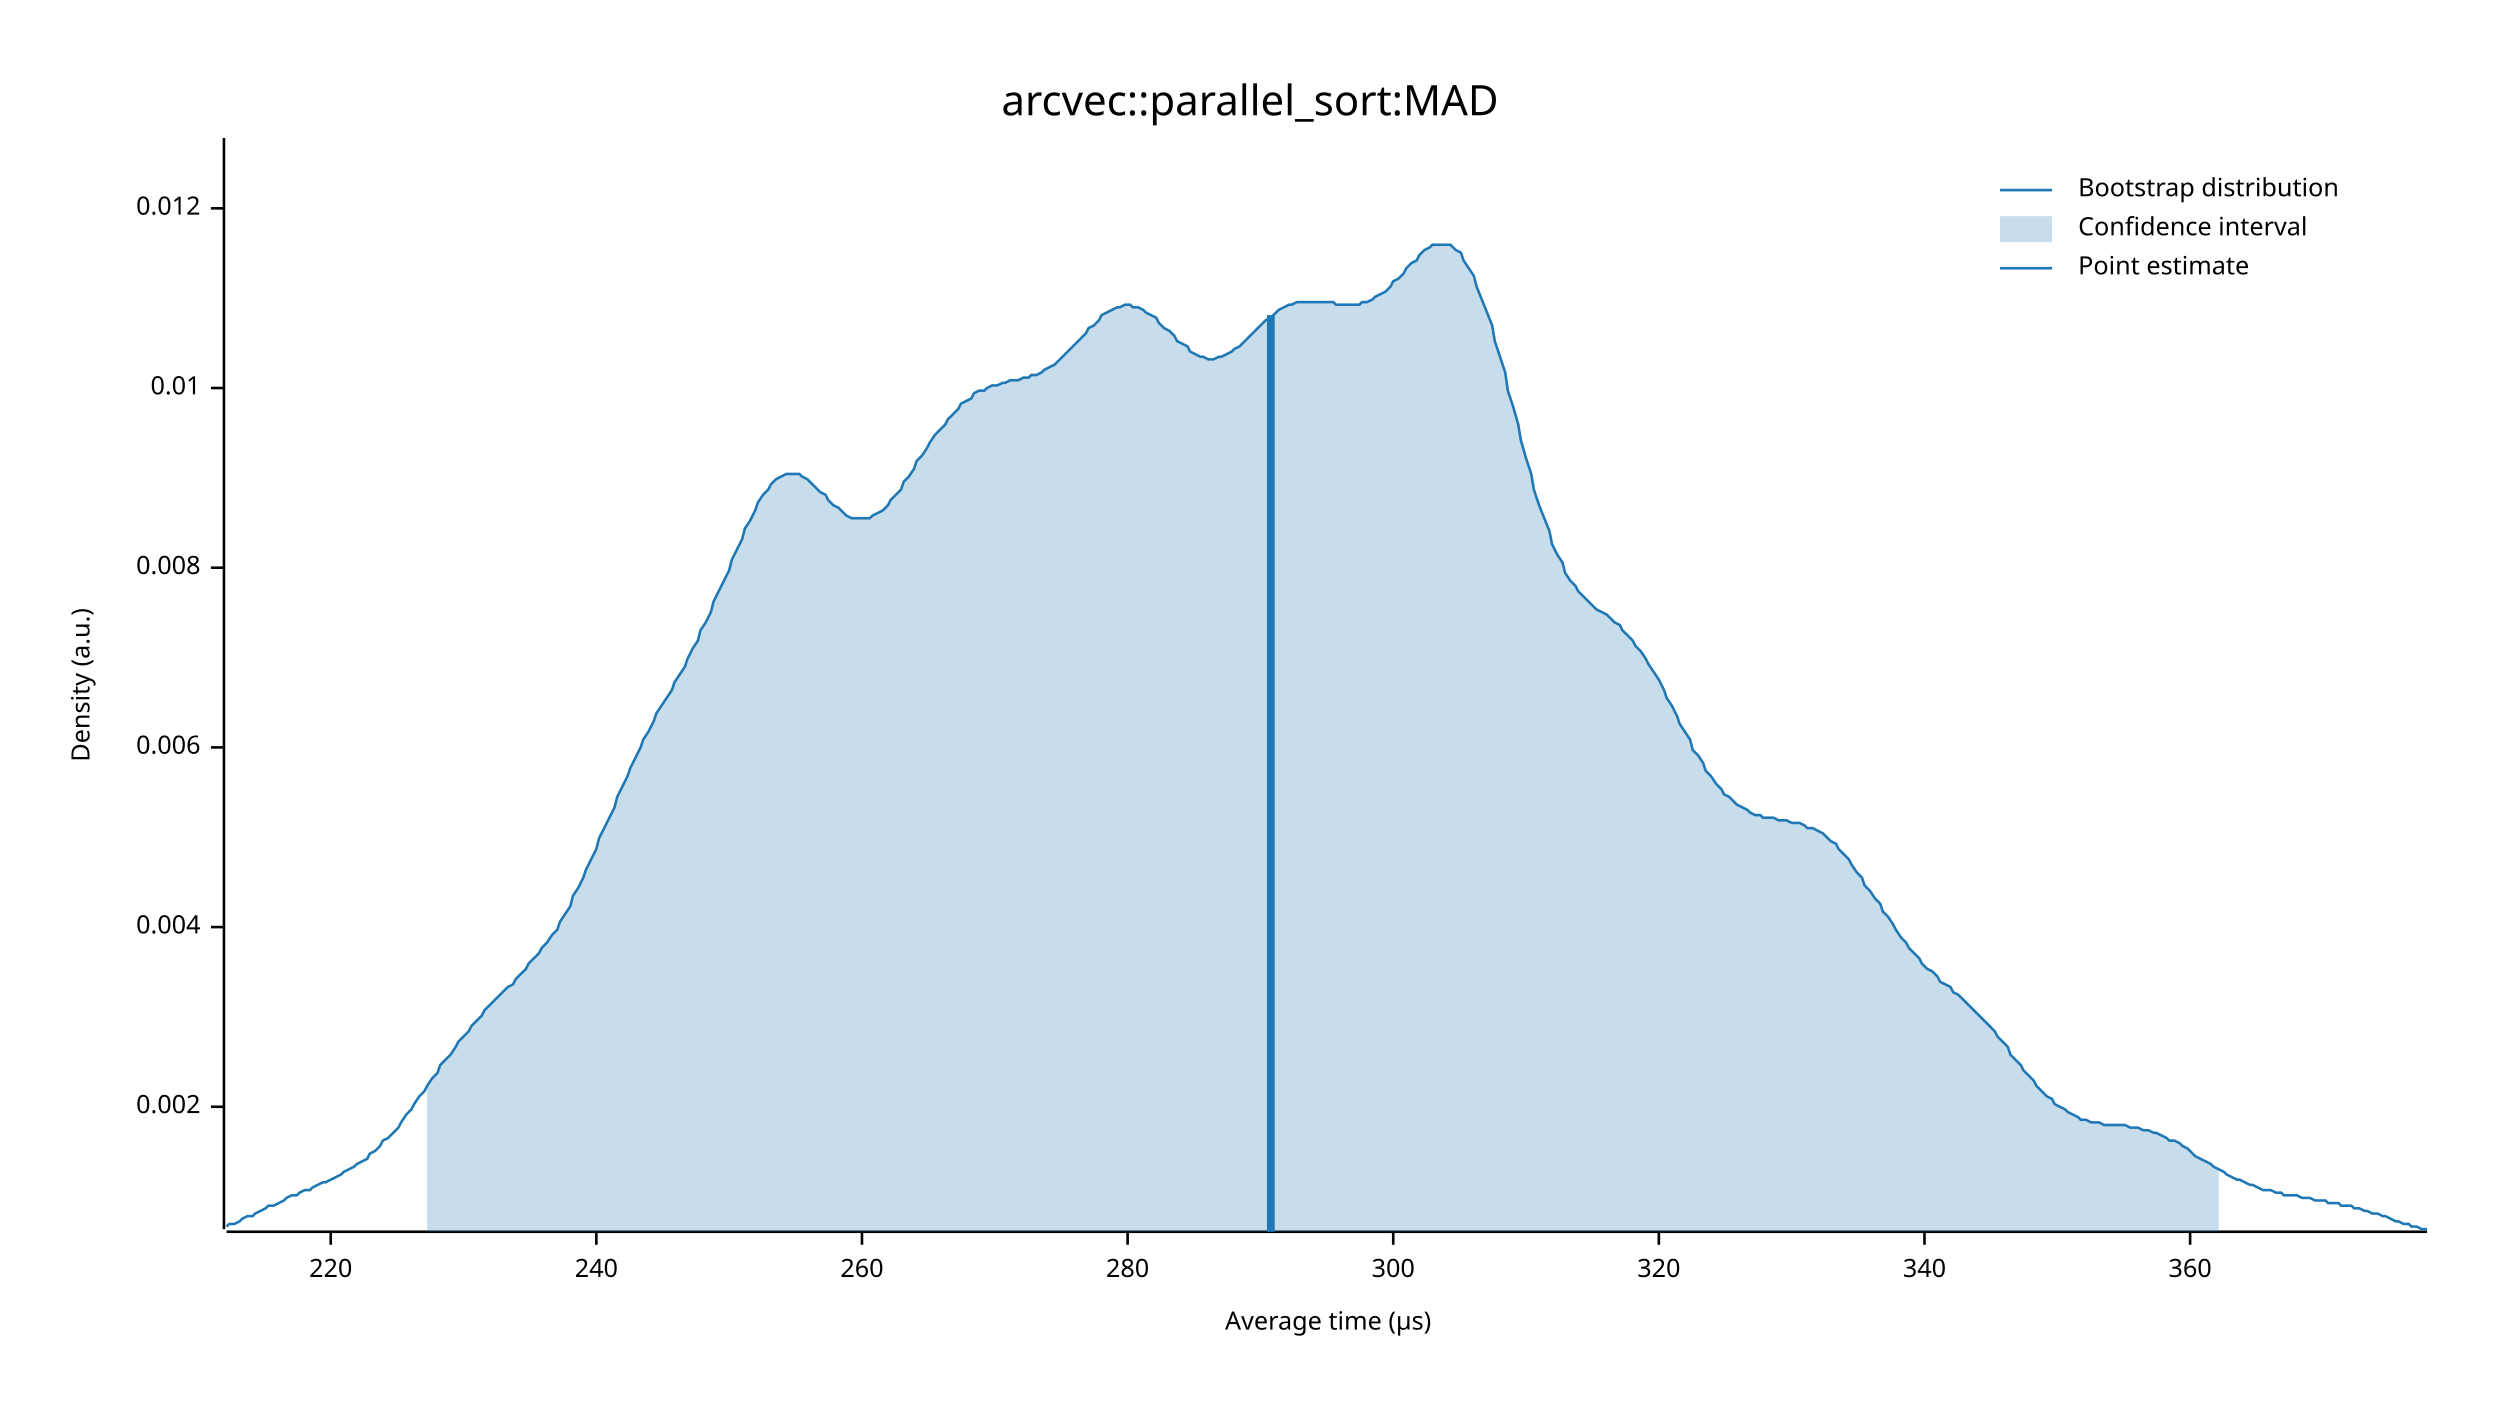
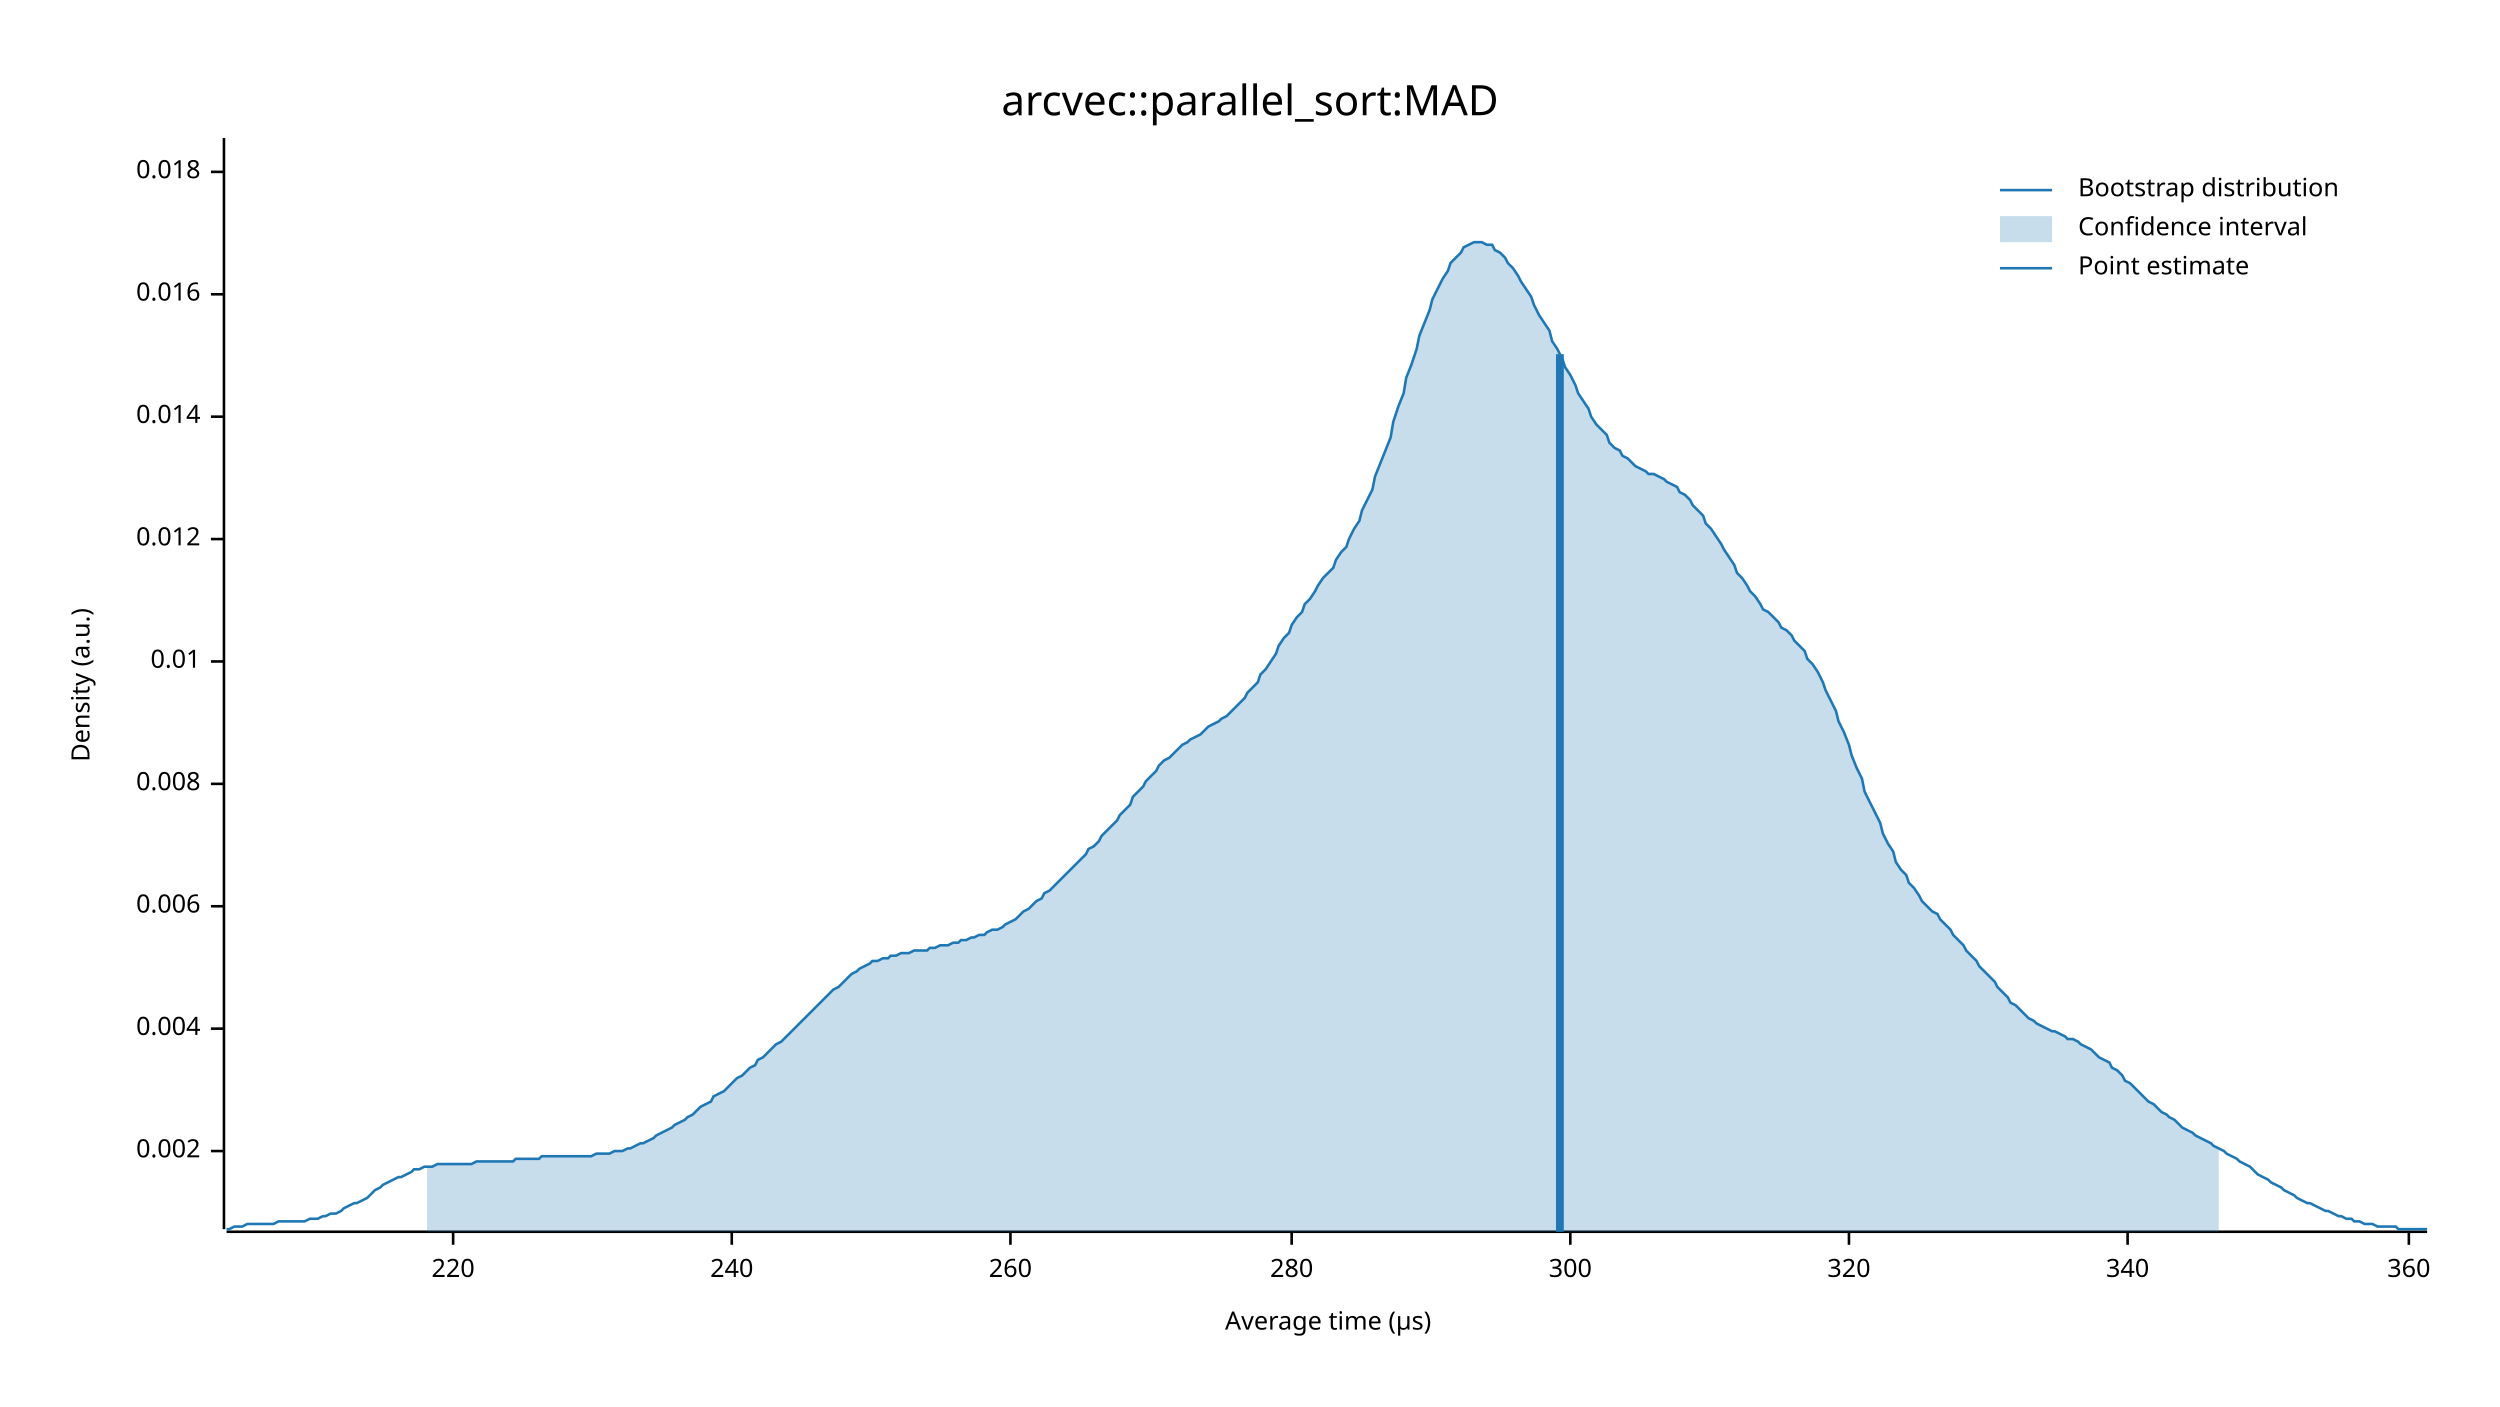
<svg xmlns="http://www.w3.org/2000/svg" width="960" height="540" viewBox="0 0 960 540">
  <text x="480" y="32" dy="0.76em" text-anchor="middle" font-family="sans-serif" font-size="16.129" opacity="1" fill="#000000">
arcvec::parallel_sort:MAD
</text>
  <text x="27" y="263" dy="0.76em" text-anchor="middle" font-family="sans-serif" font-size="9.677" opacity="1" fill="#000000" transform="rotate(270, 27, 263)">
Density (a.u.)
</text>
  <text x="510" y="513" dy="-0.5ex" text-anchor="middle" font-family="sans-serif" font-size="9.677" opacity="1" fill="#000000">
Average time (µs)
</text>
  <polyline fill="none" opacity="1" stroke="#000000" stroke-width="1" points="86,53 86,472 " />
-   <text x="77" y="425" dy="0.5ex" text-anchor="end" font-family="sans-serif" font-size="9.677" opacity="1" fill="#000000">
+   <text x="77" y="442" dy="0.5ex" text-anchor="end" font-family="sans-serif" font-size="9.677" opacity="1" fill="#000000">
0.002
</text>
-   <polyline fill="none" opacity="1" stroke="#000000" stroke-width="1" points="81,425 86,425 " />
-   <text x="77" y="356" dy="0.5ex" text-anchor="end" font-family="sans-serif" font-size="9.677" opacity="1" fill="#000000">
+   <polyline fill="none" opacity="1" stroke="#000000" stroke-width="1" points="81,442 86,442 " />
+   <text x="77" y="395" dy="0.5ex" text-anchor="end" font-family="sans-serif" font-size="9.677" opacity="1" fill="#000000">
0.004
</text>
-   <polyline fill="none" opacity="1" stroke="#000000" stroke-width="1" points="81,356 86,356 " />
-   <text x="77" y="287" dy="0.5ex" text-anchor="end" font-family="sans-serif" font-size="9.677" opacity="1" fill="#000000">
+   <polyline fill="none" opacity="1" stroke="#000000" stroke-width="1" points="81,395 86,395 " />
+   <text x="77" y="348" dy="0.5ex" text-anchor="end" font-family="sans-serif" font-size="9.677" opacity="1" fill="#000000">
0.006
</text>
-   <polyline fill="none" opacity="1" stroke="#000000" stroke-width="1" points="81,287 86,287 " />
-   <text x="77" y="218" dy="0.5ex" text-anchor="end" font-family="sans-serif" font-size="9.677" opacity="1" fill="#000000">
+   <polyline fill="none" opacity="1" stroke="#000000" stroke-width="1" points="81,348 86,348 " />
+   <text x="77" y="301" dy="0.5ex" text-anchor="end" font-family="sans-serif" font-size="9.677" opacity="1" fill="#000000">
0.008
</text>
-   <polyline fill="none" opacity="1" stroke="#000000" stroke-width="1" points="81,218 86,218 " />
-   <text x="77" y="149" dy="0.5ex" text-anchor="end" font-family="sans-serif" font-size="9.677" opacity="1" fill="#000000">
+   <polyline fill="none" opacity="1" stroke="#000000" stroke-width="1" points="81,301 86,301 " />
+   <text x="77" y="254" dy="0.5ex" text-anchor="end" font-family="sans-serif" font-size="9.677" opacity="1" fill="#000000">
0.01
</text>
-   <polyline fill="none" opacity="1" stroke="#000000" stroke-width="1" points="81,149 86,149 " />
-   <text x="77" y="80" dy="0.5ex" text-anchor="end" font-family="sans-serif" font-size="9.677" opacity="1" fill="#000000">
+   <polyline fill="none" opacity="1" stroke="#000000" stroke-width="1" points="81,254 86,254 " />
+   <text x="77" y="207" dy="0.5ex" text-anchor="end" font-family="sans-serif" font-size="9.677" opacity="1" fill="#000000">
0.012
</text>
-   <polyline fill="none" opacity="1" stroke="#000000" stroke-width="1" points="81,80 86,80 " />
+   <polyline fill="none" opacity="1" stroke="#000000" stroke-width="1" points="81,207 86,207 " />
+   <text x="77" y="160" dy="0.5ex" text-anchor="end" font-family="sans-serif" font-size="9.677" opacity="1" fill="#000000">
+ 0.014
+ </text>
+   <polyline fill="none" opacity="1" stroke="#000000" stroke-width="1" points="81,160 86,160 " />
+   <text x="77" y="113" dy="0.5ex" text-anchor="end" font-family="sans-serif" font-size="9.677" opacity="1" fill="#000000">
+ 0.016
+ </text>
+   <polyline fill="none" opacity="1" stroke="#000000" stroke-width="1" points="81,113 86,113 " />
+   <text x="77" y="66" dy="0.5ex" text-anchor="end" font-family="sans-serif" font-size="9.677" opacity="1" fill="#000000">
+ 0.018
+ </text>
+   <polyline fill="none" opacity="1" stroke="#000000" stroke-width="1" points="81,66 86,66 " />
  <polyline fill="none" opacity="1" stroke="#000000" stroke-width="1" points="87,473 932,473 " />
-   <text x="127" y="483" dy="0.76em" text-anchor="middle" font-family="sans-serif" font-size="9.677" opacity="1" fill="#000000">
+   <text x="174" y="483" dy="0.76em" text-anchor="middle" font-family="sans-serif" font-size="9.677" opacity="1" fill="#000000">
220
</text>
-   <polyline fill="none" opacity="1" stroke="#000000" stroke-width="1" points="127,473 127,478 " />
-   <text x="229" y="483" dy="0.76em" text-anchor="middle" font-family="sans-serif" font-size="9.677" opacity="1" fill="#000000">
+   <polyline fill="none" opacity="1" stroke="#000000" stroke-width="1" points="174,473 174,478 " />
+   <text x="281" y="483" dy="0.76em" text-anchor="middle" font-family="sans-serif" font-size="9.677" opacity="1" fill="#000000">
240
</text>
-   <polyline fill="none" opacity="1" stroke="#000000" stroke-width="1" points="229,473 229,478 " />
-   <text x="331" y="483" dy="0.76em" text-anchor="middle" font-family="sans-serif" font-size="9.677" opacity="1" fill="#000000">
+   <polyline fill="none" opacity="1" stroke="#000000" stroke-width="1" points="281,473 281,478 " />
+   <text x="388" y="483" dy="0.76em" text-anchor="middle" font-family="sans-serif" font-size="9.677" opacity="1" fill="#000000">
260
</text>
-   <polyline fill="none" opacity="1" stroke="#000000" stroke-width="1" points="331,473 331,478 " />
-   <text x="433" y="483" dy="0.76em" text-anchor="middle" font-family="sans-serif" font-size="9.677" opacity="1" fill="#000000">
+   <polyline fill="none" opacity="1" stroke="#000000" stroke-width="1" points="388,473 388,478 " />
+   <text x="496" y="483" dy="0.76em" text-anchor="middle" font-family="sans-serif" font-size="9.677" opacity="1" fill="#000000">
280
</text>
-   <polyline fill="none" opacity="1" stroke="#000000" stroke-width="1" points="433,473 433,478 " />
-   <text x="535" y="483" dy="0.76em" text-anchor="middle" font-family="sans-serif" font-size="9.677" opacity="1" fill="#000000">
+   <polyline fill="none" opacity="1" stroke="#000000" stroke-width="1" points="496,473 496,478 " />
+   <text x="603" y="483" dy="0.76em" text-anchor="middle" font-family="sans-serif" font-size="9.677" opacity="1" fill="#000000">
300
</text>
-   <polyline fill="none" opacity="1" stroke="#000000" stroke-width="1" points="535,473 535,478 " />
-   <text x="637" y="483" dy="0.76em" text-anchor="middle" font-family="sans-serif" font-size="9.677" opacity="1" fill="#000000">
+   <polyline fill="none" opacity="1" stroke="#000000" stroke-width="1" points="603,473 603,478 " />
+   <text x="710" y="483" dy="0.76em" text-anchor="middle" font-family="sans-serif" font-size="9.677" opacity="1" fill="#000000">
320
</text>
-   <polyline fill="none" opacity="1" stroke="#000000" stroke-width="1" points="637,473 637,478 " />
-   <text x="739" y="483" dy="0.76em" text-anchor="middle" font-family="sans-serif" font-size="9.677" opacity="1" fill="#000000">
+   <polyline fill="none" opacity="1" stroke="#000000" stroke-width="1" points="710,473 710,478 " />
+   <text x="817" y="483" dy="0.76em" text-anchor="middle" font-family="sans-serif" font-size="9.677" opacity="1" fill="#000000">
340
</text>
-   <polyline fill="none" opacity="1" stroke="#000000" stroke-width="1" points="739,473 739,478 " />
-   <text x="841" y="483" dy="0.76em" text-anchor="middle" font-family="sans-serif" font-size="9.677" opacity="1" fill="#000000">
+   <polyline fill="none" opacity="1" stroke="#000000" stroke-width="1" points="817,473 817,478 " />
+   <text x="925" y="483" dy="0.76em" text-anchor="middle" font-family="sans-serif" font-size="9.677" opacity="1" fill="#000000">
360
</text>
-   <polyline fill="none" opacity="1" stroke="#000000" stroke-width="1" points="841,473 841,478 " />
-   <polyline fill="none" opacity="1" stroke="#1F78B4" stroke-width="1" points="87,471 88,470 90,470 92,469 93,468 95,467 97,467 98,466 100,465 102,464 103,463 105,463 107,462 109,461 110,460 112,459 114,459 115,458 117,457 119,457 120,456 122,455 124,454 125,454 127,453 129,452 131,451 132,450 134,449 136,448 137,447 139,446 141,445 142,443 144,442 146,440 147,438 149,437 151,435 153,433 154,431 156,428 158,426 159,424 161,421 163,419 164,417 166,414 168,412 169,409 171,407 173,405 175,402 176,400 178,398 180,396 181,394 183,392 185,390 186,388 188,386 190,384 191,383 193,381 195,379 197,378 198,376 200,374 202,372 203,370 205,368 207,366 208,364 210,362 212,359 214,357 215,354 217,351 219,348 220,344 222,341 224,337 225,334 227,330 229,326 230,322 232,318 234,314 236,310 237,306 239,302 241,298 242,295 244,291 246,287 247,284 249,281 251,277 252,274 254,271 256,268 258,265 259,262 261,259 263,256 264,253 266,249 268,246 269,242 271,239 273,235 274,231 276,227 278,223 280,219 281,215 283,211 285,207 286,203 288,200 290,196 291,193 293,190 295,188 296,186 298,184 300,183 302,182 303,182 305,182 307,182 308,183 310,184 312,186 313,187 315,189 317,190 318,192 320,194 322,195 324,197 325,198 327,199 329,199 330,199 332,199 334,199 335,198 337,197 339,196 341,194 342,192 344,190 346,188 347,185 349,183 351,180 352,177 354,175 356,172 357,170 359,167 361,165 363,163 364,161 366,159 368,157 369,155 371,154 373,153 374,151 376,150 378,150 379,149 381,148 383,148 385,147 386,147 388,146 390,146 391,146 393,145 395,145 396,144 398,144 400,143 401,142 403,141 405,140 407,138 408,137 410,135 412,133 413,132 415,130 417,128 418,126 420,125 422,123 423,121 425,120 427,119 429,118 430,118 432,117 434,117 435,118 437,118 439,119 440,120 442,121 444,122 445,124 447,126 449,127 451,129 452,131 454,132 456,133 457,135 459,136 461,137 462,137 464,138 466,138 468,137 469,137 471,136 473,135 474,134 476,133 478,131 479,130 481,128 483,126 484,125 486,123 488,122 490,120 491,119 493,118 495,117 496,117 498,116 500,116 501,116 503,116 505,116 506,116 508,116 510,116 512,116 513,117 515,117 517,117 518,117 520,117 522,117 523,116 525,116 527,115 528,114 530,113 532,112 534,110 535,108 537,107 539,105 540,103 542,101 544,100 545,98 547,96 549,95 550,94 552,94 554,94 556,94 557,94 559,96 561,97 562,100 564,103 566,106 567,110 569,115 571,120 573,125 574,131 576,137 578,143 579,150 581,156 583,163 584,169 586,176 588,182 589,188 591,194 593,199 595,204 596,209 598,213 600,216 601,220 603,223 605,225 606,227 608,229 610,231 611,232 613,234 615,235 617,236 618,237 620,239 622,240 623,242 625,244 627,246 628,248 630,250 632,253 633,255 635,258 637,261 639,265 640,268 642,271 644,275 645,278 647,281 649,284 650,288 652,290 654,293 655,296 657,298 659,301 661,303 662,305 664,306 666,308 667,309 669,310 671,311 672,312 674,313 676,313 677,314 679,314 681,314 683,315 684,315 686,315 688,316 689,316 691,316 693,317 694,318 696,318 698,319 700,320 701,321 703,323 705,324 706,326 708,328 710,330 711,332 713,335 715,337 716,340 718,342 720,345 722,347 723,350 725,352 727,355 728,357 730,360 732,362 733,364 735,366 737,368 738,370 740,372 742,373 744,375 745,377 747,378 749,379 750,381 752,382 754,384 755,385 757,387 759,389 760,390 762,392 764,394 766,396 767,398 769,400 771,402 772,405 774,407 776,409 777,411 779,413 781,415 782,417 784,419 786,421 788,422 789,424 791,425 793,426 794,427 796,428 798,429 799,430 801,430 803,431 804,431 806,431 808,432 810,432 811,432 813,432 815,432 816,432 818,433 820,433 821,433 823,434 825,434 827,435 828,435 830,436 832,437 833,438 835,438 837,439 838,440 840,441 842,443 843,444 845,445 847,446 849,447 850,448 852,449 854,450 855,451 857,452 859,453 860,453 862,454 864,455 865,455 867,456 869,457 871,457 872,457 874,458 876,458 877,459 879,459 881,459 882,459 884,460 886,460 887,460 889,461 891,461 893,461 894,462 896,462 898,462 899,463 901,463 903,463 904,464 906,464 908,465 909,465 911,466 913,466 915,467 916,467 918,468 920,469 921,469 923,470 925,470 926,471 928,471 930,472 932,472 " />
-   <polygon opacity="0.25" fill="#1F78B4" points="164,417 166,414 168,412 169,409 171,407 173,405 175,402 176,400 178,398 180,396 181,394 183,392 185,390 186,388 188,386 190,384 191,383 193,381 195,379 197,378 198,376 200,374 202,372 203,370 205,368 207,366 208,364 210,362 212,359 214,357 215,354 217,351 219,348 220,344 222,341 224,337 225,334 227,330 229,326 230,322 232,318 234,314 236,310 237,306 239,302 241,298 242,295 244,291 246,287 247,284 249,281 251,277 252,274 254,271 256,268 258,265 259,262 261,259 263,256 264,253 266,249 268,246 269,242 271,239 273,235 274,231 276,227 278,223 280,219 281,215 283,211 285,207 286,203 288,200 290,196 291,193 293,190 295,188 296,186 298,184 300,183 302,182 303,182 305,182 307,182 308,183 310,184 312,186 313,187 315,189 317,190 318,192 320,194 322,195 324,197 325,198 327,199 329,199 330,199 332,199 334,199 335,198 337,197 339,196 341,194 342,192 344,190 346,188 347,185 349,183 351,180 352,177 354,175 356,172 357,170 359,167 361,165 363,163 364,161 366,159 368,157 369,155 371,154 373,153 374,151 376,150 378,150 379,149 381,148 383,148 385,147 386,147 388,146 390,146 391,146 393,145 395,145 396,144 398,144 400,143 401,142 403,141 405,140 407,138 408,137 410,135 412,133 413,132 415,130 417,128 418,126 420,125 422,123 423,121 425,120 427,119 429,118 430,118 432,117 434,117 435,118 437,118 439,119 440,120 442,121 444,122 445,124 447,126 449,127 451,129 452,131 454,132 456,133 457,135 459,136 461,137 462,137 464,138 466,138 468,137 469,137 471,136 473,135 474,134 476,133 478,131 479,130 481,128 483,126 484,125 486,123 488,122 490,120 491,119 493,118 495,117 496,117 498,116 500,116 501,116 503,116 505,116 506,116 508,116 510,116 512,116 513,117 515,117 517,117 518,117 520,117 522,117 523,116 525,116 527,115 528,114 530,113 532,112 534,110 535,108 537,107 539,105 540,103 542,101 544,100 545,98 547,96 549,95 550,94 552,94 554,94 556,94 557,94 559,96 561,97 562,100 564,103 566,106 567,110 569,115 571,120 573,125 574,131 576,137 578,143 579,150 581,156 583,163 584,169 586,176 588,182 589,188 591,194 593,199 595,204 596,209 598,213 600,216 601,220 603,223 605,225 606,227 608,229 610,231 611,232 613,234 615,235 617,236 618,237 620,239 622,240 623,242 625,244 627,246 628,248 630,250 632,253 633,255 635,258 637,261 639,265 640,268 642,271 644,275 645,278 647,281 649,284 650,288 652,290 654,293 655,296 657,298 659,301 661,303 662,305 664,306 666,308 667,309 669,310 671,311 672,312 674,313 676,313 677,314 679,314 681,314 683,315 684,315 686,315 688,316 689,316 691,316 693,317 694,318 696,318 698,319 700,320 701,321 703,323 705,324 706,326 708,328 710,330 711,332 713,335 715,337 716,340 718,342 720,345 722,347 723,350 725,352 727,355 728,357 730,360 732,362 733,364 735,366 737,368 738,370 740,372 742,373 744,375 745,377 747,378 749,379 750,381 752,382 754,384 755,385 757,387 759,389 760,390 762,392 764,394 766,396 767,398 769,400 771,402 772,405 774,407 776,409 777,411 779,413 781,415 782,417 784,419 786,421 788,422 789,424 791,425 793,426 794,427 796,428 798,429 799,430 801,430 803,431 804,431 806,431 808,432 810,432 811,432 813,432 815,432 816,432 818,433 820,433 821,433 823,434 825,434 827,435 828,435 830,436 832,437 833,438 835,438 837,439 838,440 840,441 842,443 843,444 845,445 847,446 849,447 850,448 852,449 852,473 164,473 " />
-   <polyline fill="none" opacity="1" stroke="#1F78B4" stroke-width="3" points="488,473 488,121 " />
+   <polyline fill="none" opacity="1" stroke="#000000" stroke-width="1" points="925,473 925,478 " />
+   <polyline fill="none" opacity="1" stroke="#1F78B4" stroke-width="1" points="87,472 88,472 90,471 92,471 93,471 95,470 97,470 98,470 100,470 102,470 103,470 105,470 107,469 109,469 110,469 112,469 114,469 115,469 117,469 119,468 120,468 122,468 124,467 125,467 127,466 129,466 131,465 132,464 134,463 136,462 137,462 139,461 141,460 142,459 144,457 146,456 147,455 149,454 151,453 153,452 154,452 156,451 158,450 159,449 161,449 163,448 164,448 166,448 168,447 169,447 171,447 173,447 175,447 176,447 178,447 180,447 181,447 183,446 185,446 186,446 188,446 190,446 191,446 193,446 195,446 197,446 198,445 200,445 202,445 203,445 205,445 207,445 208,444 210,444 212,444 214,444 215,444 217,444 219,444 220,444 222,444 224,444 225,444 227,444 229,443 230,443 232,443 234,443 236,442 237,442 239,442 241,441 242,441 244,440 246,439 247,439 249,438 251,437 252,436 254,435 256,434 258,433 259,432 261,431 263,430 264,429 266,428 268,426 269,425 271,424 273,423 274,421 276,420 278,419 280,417 281,416 283,414 285,413 286,412 288,410 290,409 291,407 293,406 295,404 296,403 298,401 300,400 302,398 303,397 305,395 307,393 308,392 310,390 312,388 313,387 315,385 317,383 318,382 320,380 322,379 324,377 325,376 327,374 329,373 330,372 332,371 334,370 335,369 337,369 339,368 341,368 342,367 344,367 346,366 347,366 349,366 351,365 352,365 354,365 356,365 357,364 359,364 361,363 363,363 364,363 366,362 368,362 369,361 371,361 373,360 374,360 376,359 378,359 379,358 381,357 383,357 385,356 386,355 388,354 390,353 391,352 393,350 395,349 396,348 398,346 400,345 401,343 403,342 405,340 407,338 408,337 410,335 412,333 413,332 415,330 417,328 418,326 420,325 422,323 423,321 425,319 427,317 429,315 430,313 432,311 434,309 435,306 437,304 439,302 440,300 442,298 444,296 445,294 447,292 449,291 451,289 452,288 454,286 456,285 457,284 459,283 461,282 462,281 464,279 466,278 468,277 469,276 471,275 473,273 474,272 476,270 478,268 479,266 481,264 483,262 484,259 486,257 488,254 490,251 491,248 493,245 495,243 496,240 498,237 500,235 501,232 503,230 505,227 506,225 508,222 510,220 512,218 513,215 515,212 517,210 518,207 520,203 522,200 523,196 525,192 527,188 528,183 530,178 532,173 534,168 535,162 537,156 539,151 540,145 542,140 544,134 545,129 547,124 549,119 550,115 552,111 554,107 556,104 557,101 559,99 561,97 562,95 564,94 566,93 567,93 569,93 571,94 573,94 574,96 576,97 578,99 579,101 581,103 583,106 584,108 586,111 588,114 589,117 591,121 593,124 595,127 596,131 598,134 600,138 601,141 603,144 605,148 606,151 608,154 610,157 611,160 613,163 615,165 617,167 618,170 620,172 622,173 623,175 625,176 627,178 628,179 630,180 632,181 633,182 635,182 637,183 639,184 640,185 642,186 644,187 645,189 647,190 649,192 650,194 652,196 654,198 655,201 657,203 659,206 661,209 662,211 664,214 666,217 667,220 669,222 671,225 672,227 674,229 676,232 677,234 679,235 681,237 683,239 684,241 686,242 688,244 689,246 691,248 693,250 694,253 696,255 698,258 700,262 701,265 703,269 705,273 706,277 708,281 710,286 711,290 713,295 715,299 716,304 718,308 720,312 722,316 723,320 725,324 727,327 728,331 730,334 732,336 733,339 735,341 737,344 738,346 740,348 742,350 744,351 745,353 747,355 749,357 750,359 752,361 754,363 755,365 757,367 759,369 760,371 762,373 764,375 766,377 767,379 769,381 771,383 772,385 774,386 776,388 777,389 779,391 781,392 782,393 784,394 786,395 788,396 789,396 791,397 793,398 794,399 796,399 798,400 799,401 801,402 803,403 804,404 806,406 808,407 810,408 811,410 813,411 815,413 816,415 818,416 820,418 821,419 823,421 825,423 827,424 828,425 830,427 832,428 833,429 835,430 837,432 838,433 840,434 842,435 843,436 845,437 847,438 849,439 850,440 852,441 854,442 855,443 857,444 859,445 860,446 862,447 864,448 865,449 867,451 869,452 871,453 872,454 874,455 876,456 877,457 879,458 881,459 882,460 884,461 886,462 887,462 889,463 891,464 893,465 894,465 896,466 898,467 899,467 901,468 903,468 904,469 906,469 908,470 909,470 911,470 913,471 915,471 916,471 918,471 920,471 921,472 923,472 925,472 926,472 928,472 930,472 932,472 " />
+   <polygon opacity="0.25" fill="#1F78B4" points="164,448 166,448 168,447 169,447 171,447 173,447 175,447 176,447 178,447 180,447 181,447 183,446 185,446 186,446 188,446 190,446 191,446 193,446 195,446 197,446 198,445 200,445 202,445 203,445 205,445 207,445 208,444 210,444 212,444 214,444 215,444 217,444 219,444 220,444 222,444 224,444 225,444 227,444 229,443 230,443 232,443 234,443 236,442 237,442 239,442 241,441 242,441 244,440 246,439 247,439 249,438 251,437 252,436 254,435 256,434 258,433 259,432 261,431 263,430 264,429 266,428 268,426 269,425 271,424 273,423 274,421 276,420 278,419 280,417 281,416 283,414 285,413 286,412 288,410 290,409 291,407 293,406 295,404 296,403 298,401 300,400 302,398 303,397 305,395 307,393 308,392 310,390 312,388 313,387 315,385 317,383 318,382 320,380 322,379 324,377 325,376 327,374 329,373 330,372 332,371 334,370 335,369 337,369 339,368 341,368 342,367 344,367 346,366 347,366 349,366 351,365 352,365 354,365 356,365 357,364 359,364 361,363 363,363 364,363 366,362 368,362 369,361 371,361 373,360 374,360 376,359 378,359 379,358 381,357 383,357 385,356 386,355 388,354 390,353 391,352 393,350 395,349 396,348 398,346 400,345 401,343 403,342 405,340 407,338 408,337 410,335 412,333 413,332 415,330 417,328 418,326 420,325 422,323 423,321 425,319 427,317 429,315 430,313 432,311 434,309 435,306 437,304 439,302 440,300 442,298 444,296 445,294 447,292 449,291 451,289 452,288 454,286 456,285 457,284 459,283 461,282 462,281 464,279 466,278 468,277 469,276 471,275 473,273 474,272 476,270 478,268 479,266 481,264 483,262 484,259 486,257 488,254 490,251 491,248 493,245 495,243 496,240 498,237 500,235 501,232 503,230 505,227 506,225 508,222 510,220 512,218 513,215 515,212 517,210 518,207 520,203 522,200 523,196 525,192 527,188 528,183 530,178 532,173 534,168 535,162 537,156 539,151 540,145 542,140 544,134 545,129 547,124 549,119 550,115 552,111 554,107 556,104 557,101 559,99 561,97 562,95 564,94 566,93 567,93 569,93 571,94 573,94 574,96 576,97 578,99 579,101 581,103 583,106 584,108 586,111 588,114 589,117 591,121 593,124 595,127 596,131 598,134 600,138 601,141 603,144 605,148 606,151 608,154 610,157 611,160 613,163 615,165 617,167 618,170 620,172 622,173 623,175 625,176 627,178 628,179 630,180 632,181 633,182 635,182 637,183 639,184 640,185 642,186 644,187 645,189 647,190 649,192 650,194 652,196 654,198 655,201 657,203 659,206 661,209 662,211 664,214 666,217 667,220 669,222 671,225 672,227 674,229 676,232 677,234 679,235 681,237 683,239 684,241 686,242 688,244 689,246 691,248 693,250 694,253 696,255 698,258 700,262 701,265 703,269 705,273 706,277 708,281 710,286 711,290 713,295 715,299 716,304 718,308 720,312 722,316 723,320 725,324 727,327 728,331 730,334 732,336 733,339 735,341 737,344 738,346 740,348 742,350 744,351 745,353 747,355 749,357 750,359 752,361 754,363 755,365 757,367 759,369 760,371 762,373 764,375 766,377 767,379 769,381 771,383 772,385 774,386 776,388 777,389 779,391 781,392 782,393 784,394 786,395 788,396 789,396 791,397 793,398 794,399 796,399 798,400 799,401 801,402 803,403 804,404 806,406 808,407 810,408 811,410 813,411 815,413 816,415 818,416 820,418 821,419 823,421 825,423 827,424 828,425 830,427 832,428 833,429 835,430 837,432 838,433 840,434 842,435 843,436 845,437 847,438 849,439 850,440 852,441 852,473 164,473 " />
+   <polyline fill="none" opacity="1" stroke="#1F78B4" stroke-width="3" points="599,473 599,136 " />
  <text x="798" y="68" dy="0.76em" text-anchor="start" font-family="sans-serif" font-size="9.677" opacity="1" fill="#000000">
Bootstrap distribution
</text>
  <text x="798" y="83" dy="0.76em" text-anchor="start" font-family="sans-serif" font-size="9.677" opacity="1" fill="#000000">
Confidence interval
</text>
  <text x="798" y="98" dy="0.76em" text-anchor="start" font-family="sans-serif" font-size="9.677" opacity="1" fill="#000000">
Point estimate
</text>
  <polyline fill="none" opacity="1" stroke="#1F78B4" stroke-width="1" points="768,73 788,73 " />
  <rect x="768" y="83" width="20" height="10" opacity="0.25" fill="#1F78B4" stroke="none" />
  <polyline fill="none" opacity="1" stroke="#1F78B4" stroke-width="1" points="768,103 788,103 " />
</svg>
